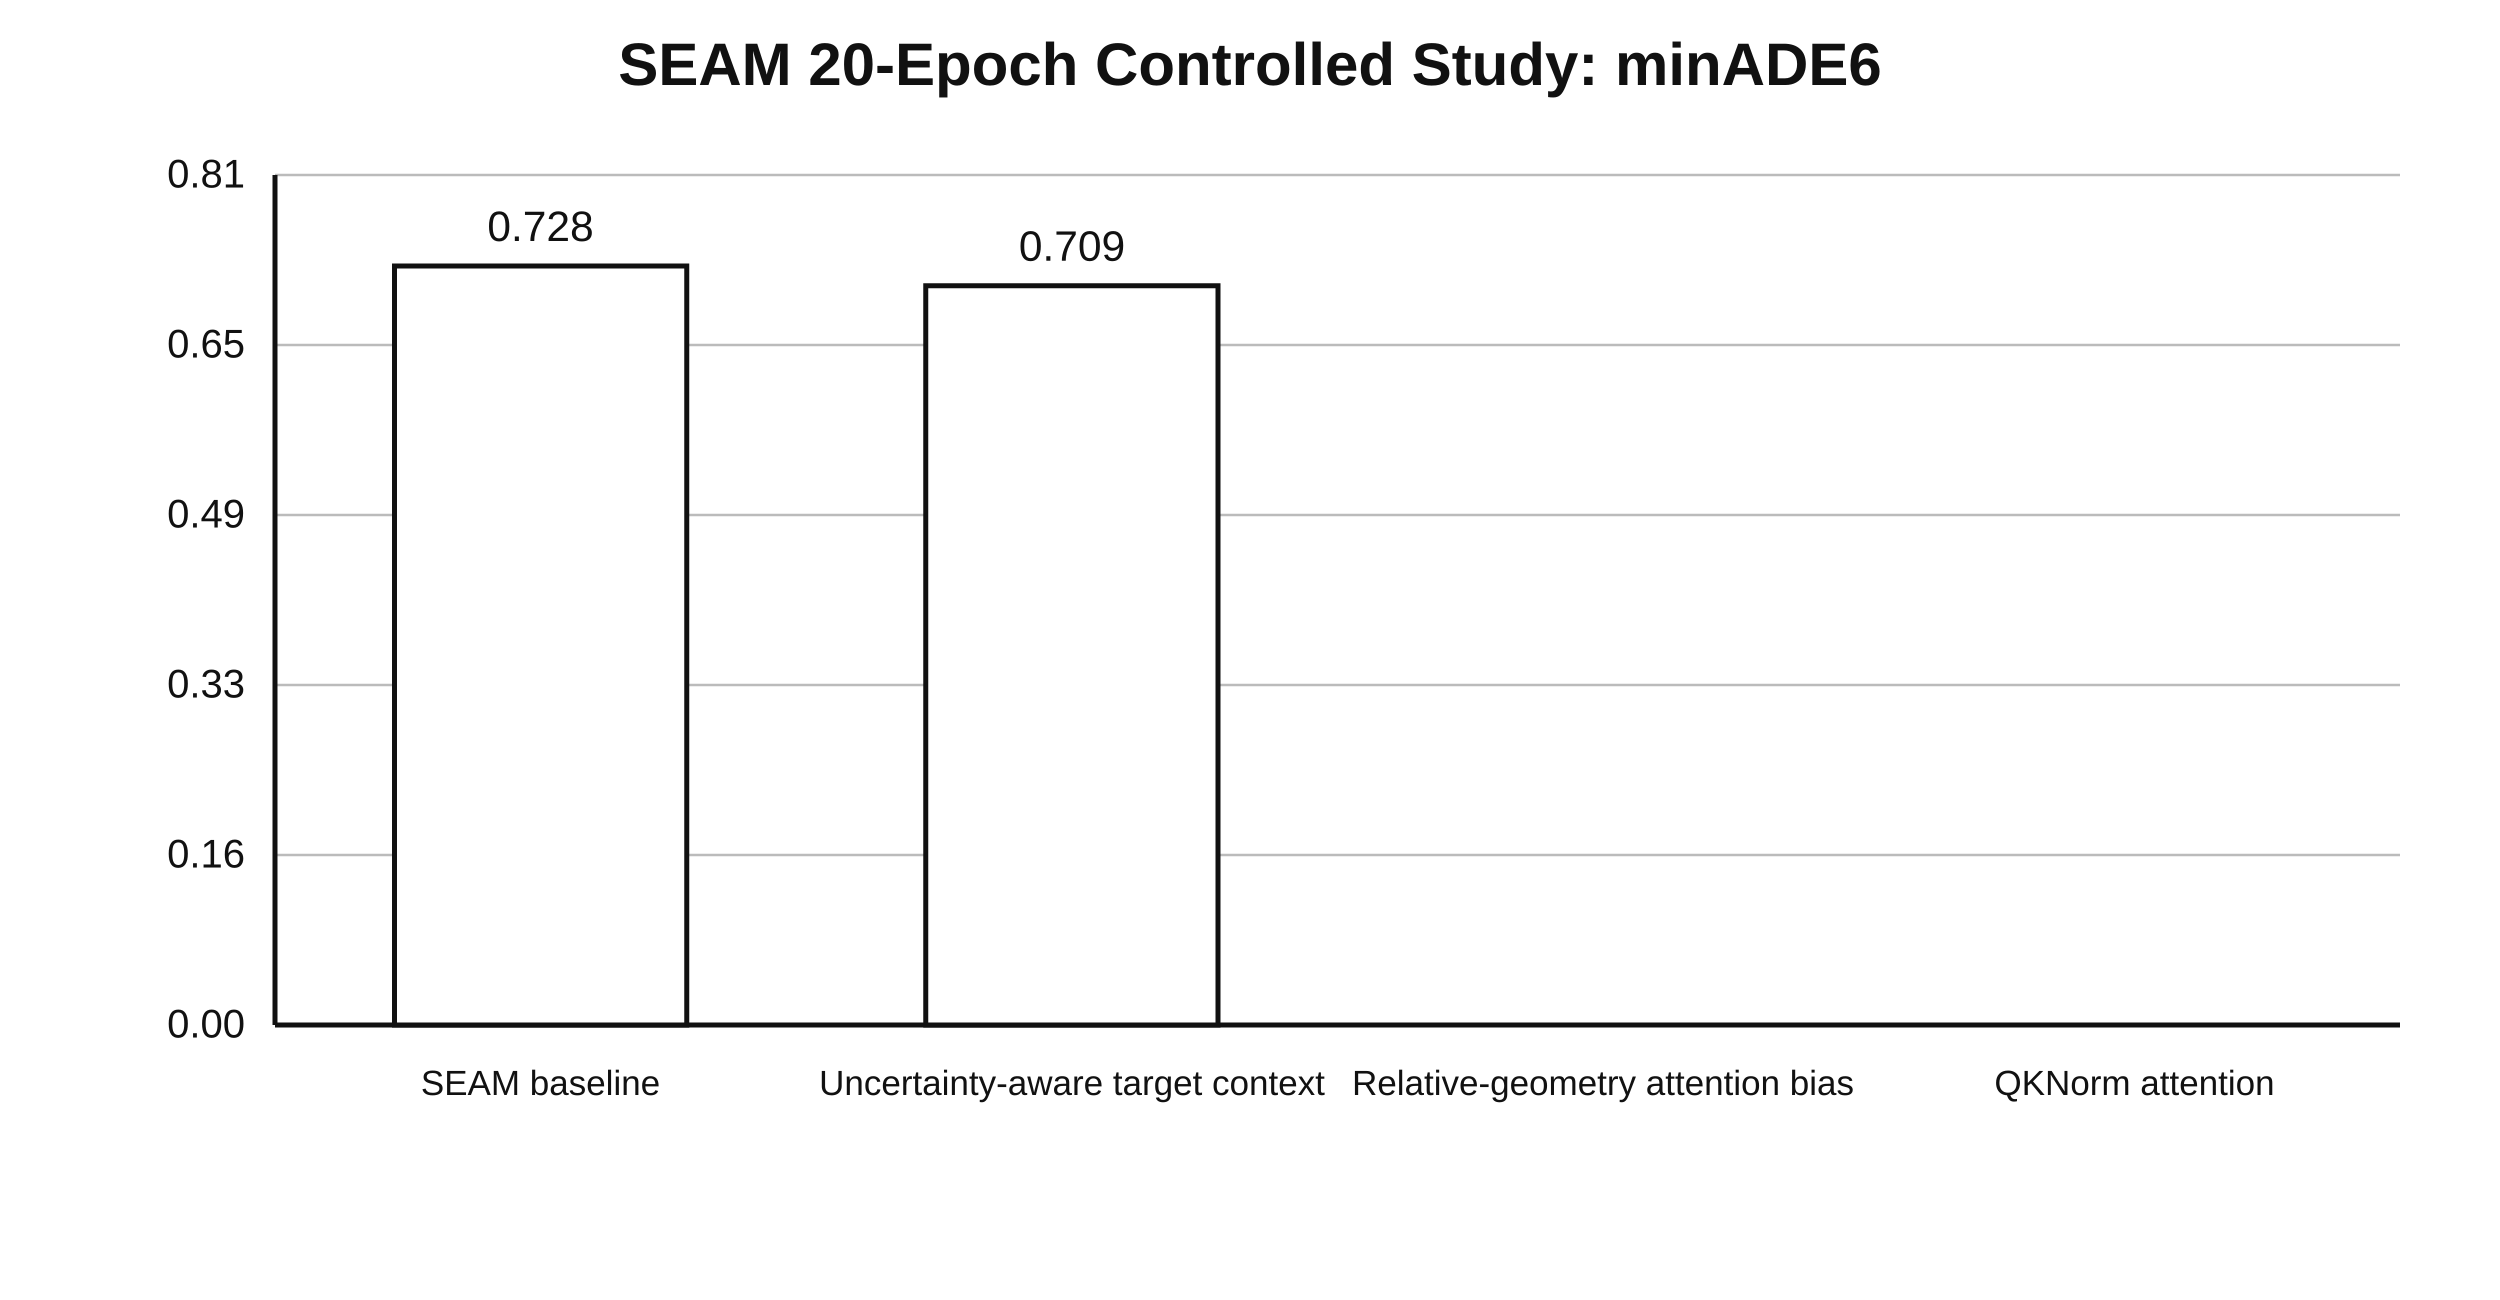
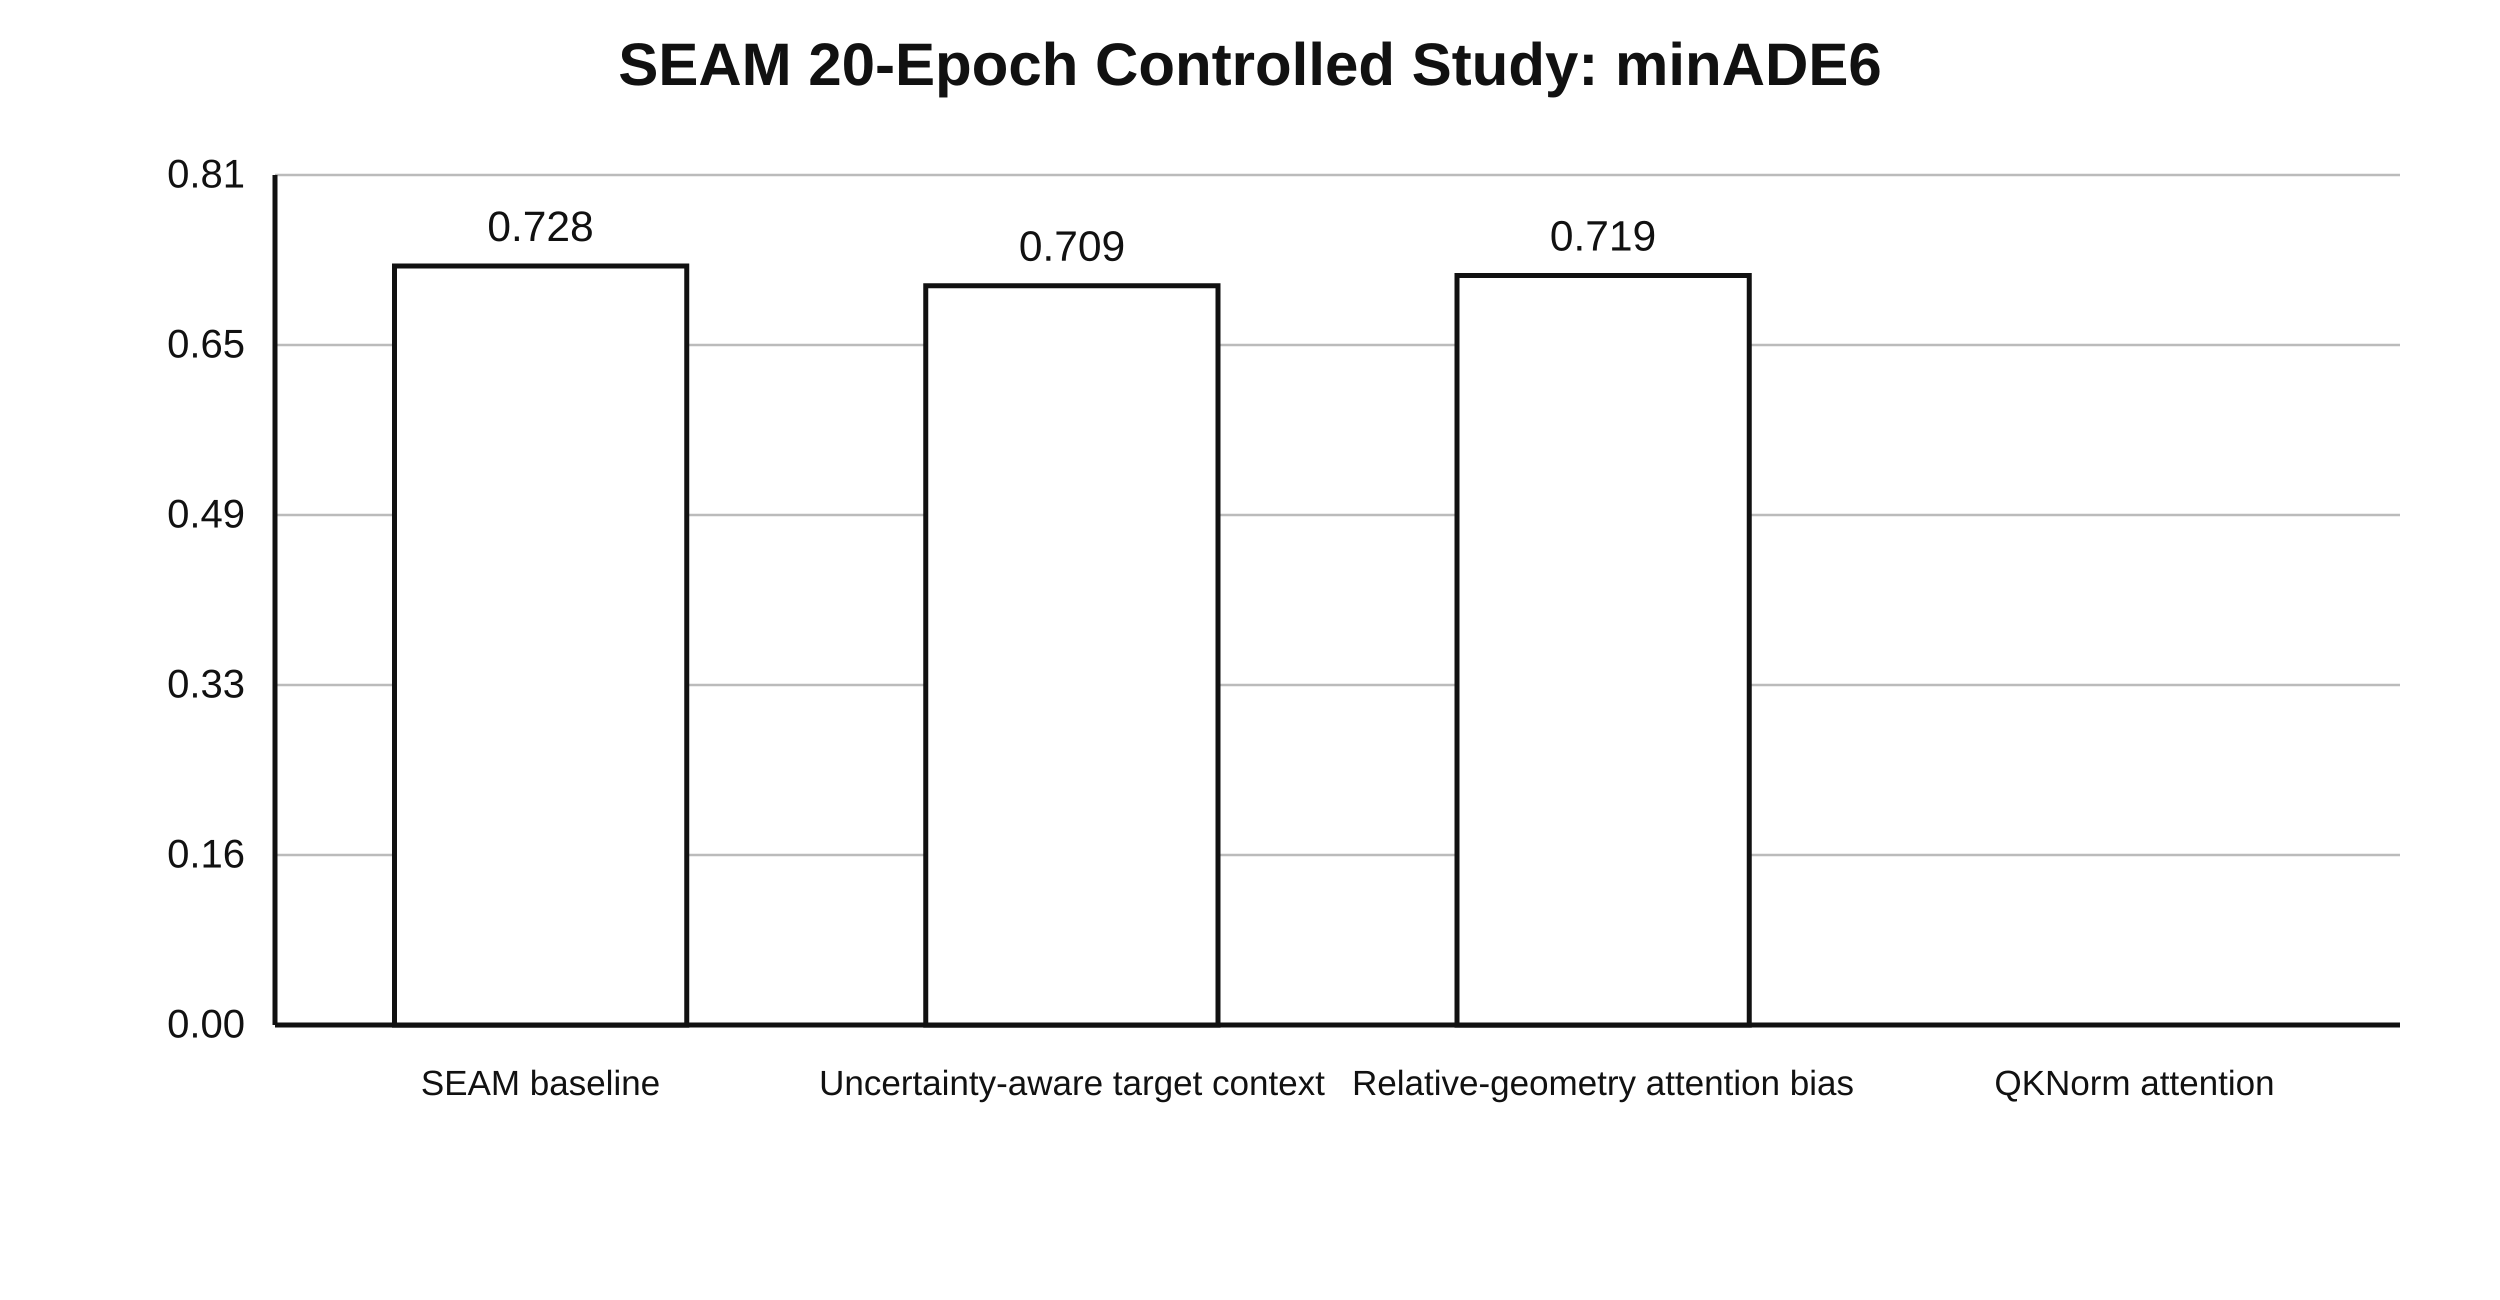
<svg xmlns="http://www.w3.org/2000/svg" width="1000" height="520" viewBox="0 0 1000 520">
  <rect width="100%" height="100%" fill="white" />
  <style>text{font-family:Arial,sans-serif;fill:#111} .axis{stroke:#111;stroke-width:2} .grid{stroke:#bbb;stroke-width:1} .bar{fill:white;stroke:#111;stroke-width:2}</style>
  <text x="500" y="34" text-anchor="middle" font-size="24" font-weight="bold">SEAM 20-Epoch Controlled Study: minADE6</text>
  <line class="grid" x1="110" y1="410.0" x2="960" y2="410.0" />
  <text x="98" y="415.0" text-anchor="end" font-size="16">0.00</text>
  <line class="grid" x1="110" y1="342.0" x2="960" y2="342.0" />
  <text x="98" y="347.0" text-anchor="end" font-size="16">0.16</text>
  <line class="grid" x1="110" y1="274.0" x2="960" y2="274.0" />
  <text x="98" y="279.0" text-anchor="end" font-size="16">0.33</text>
  <line class="grid" x1="110" y1="206.0" x2="960" y2="206.0" />
  <text x="98" y="211.0" text-anchor="end" font-size="16">0.49</text>
  <line class="grid" x1="110" y1="138.0" x2="960" y2="138.0" />
  <text x="98" y="143.0" text-anchor="end" font-size="16">0.65</text>
  <line class="grid" x1="110" y1="70.0" x2="960" y2="70.0" />
  <text x="98" y="75.0" text-anchor="end" font-size="16">0.81</text>
  <line class="axis" x1="110" y1="70" x2="110" y2="410" />
  <line class="axis" x1="110" y1="410" x2="960" y2="410" />
  <rect class="bar" x="157.8" y="106.4" width="116.9" height="303.6" />
  <text x="216.2" y="96.4" text-anchor="middle" font-size="17">0.728</text>
  <text x="216.2" y="438" text-anchor="middle" font-size="14">SEAM baseline</text>
  <rect class="bar" x="370.3" y="114.3" width="116.9" height="295.7" />
  <text x="428.8" y="104.3" text-anchor="middle" font-size="17">0.709</text>
  <text x="428.8" y="438" text-anchor="middle" font-size="14">Uncertainty-aware target context</text>
+   <rect class="bar" x="582.8" y="110.2" width="116.9" height="299.8" />
+   <text x="641.2" y="100.2" text-anchor="middle" font-size="17">0.719</text>
  <text x="641.2" y="438" text-anchor="middle" font-size="14">Relative-geometry attention bias</text>
  <text x="853.8" y="438" text-anchor="middle" font-size="14">QKNorm attention</text>
</svg>
